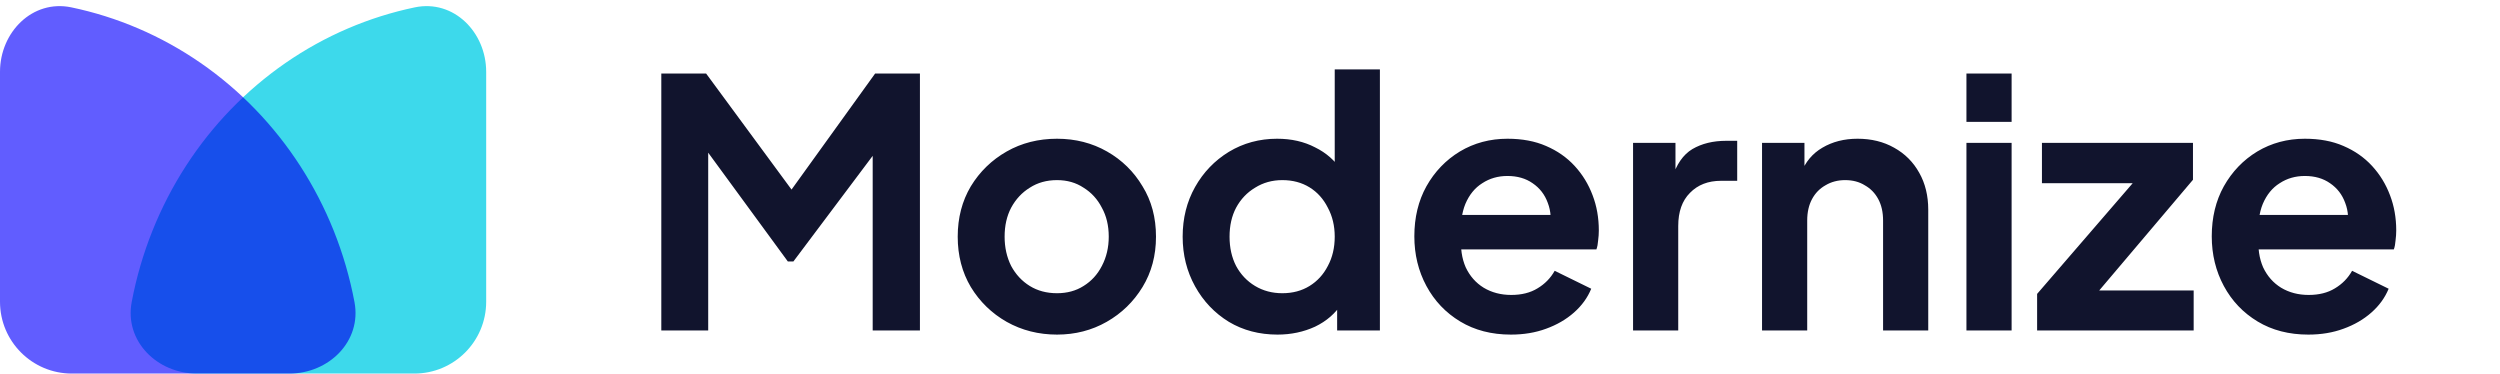
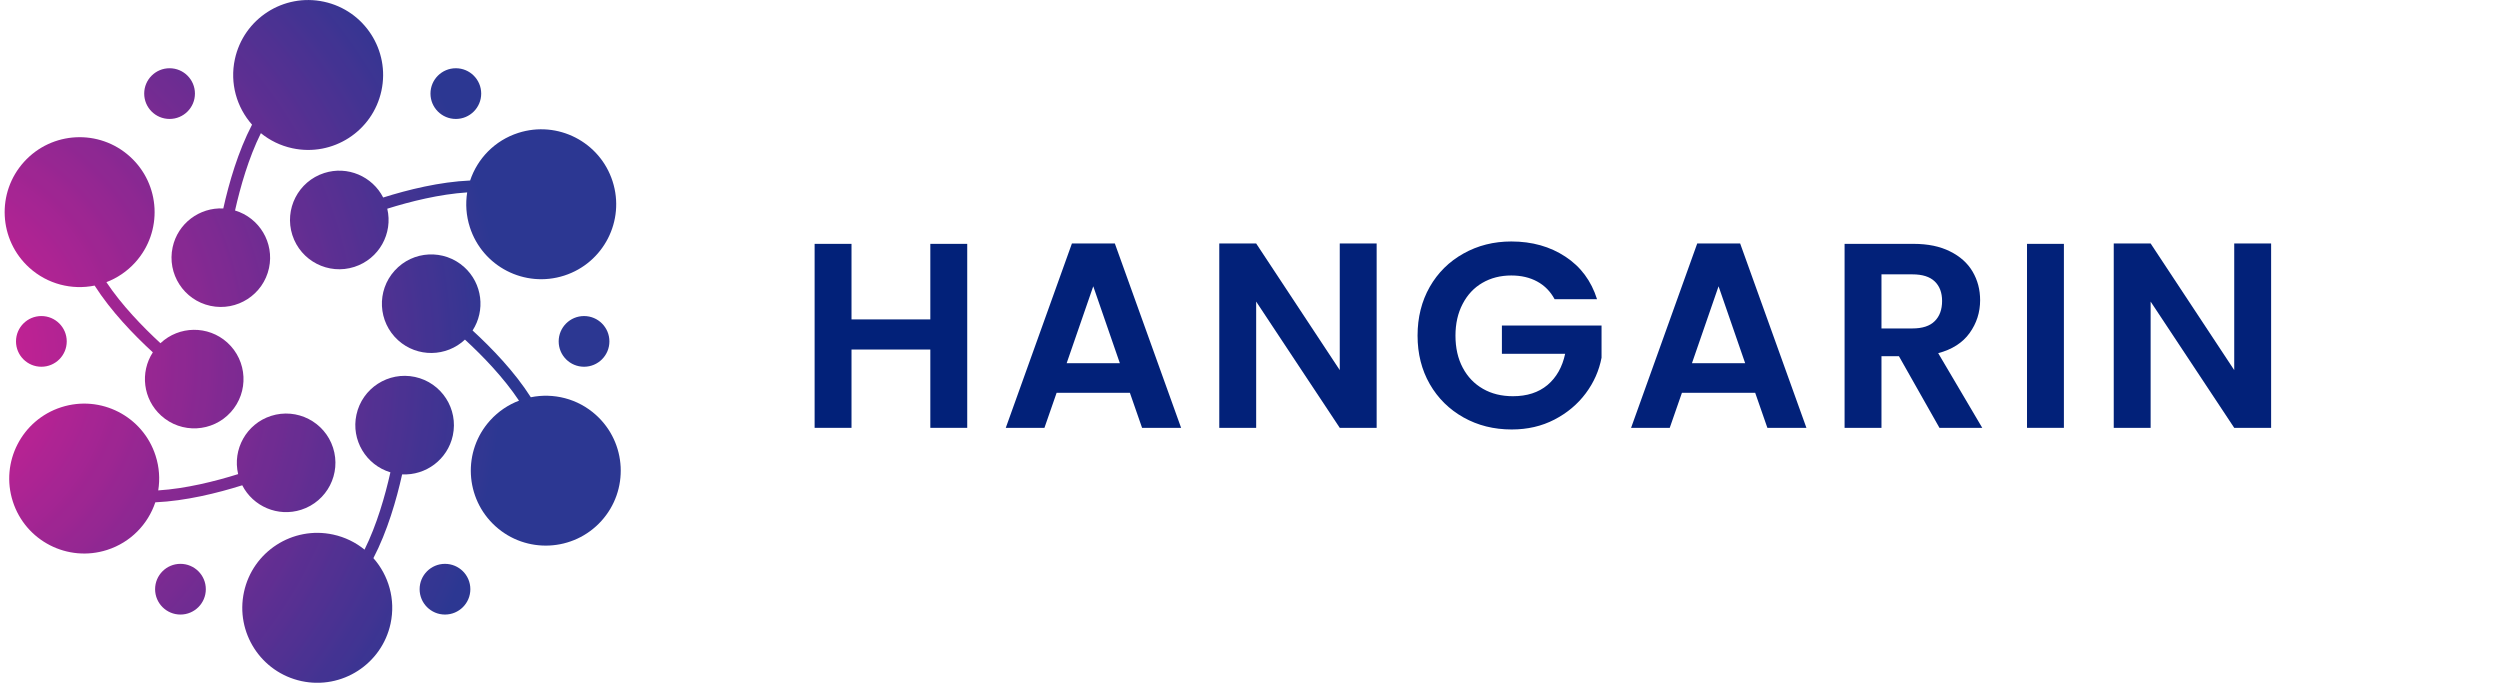
- <svg xmlns="http://www.w3.org/2000/svg" width="174" height="26" viewBox="0 0 174 26" fill="none">
-   <path d="M46.027 23V5.12H49.147L55.843 14.216H54.355L60.907 5.12H64.027V23H60.739V8.84L62.011 9.152L55.219 18.2H54.835L48.211 9.152L49.291 8.84V23H46.027ZM73.569 23.288C72.289 23.288 71.121 22.992 70.065 22.4C69.025 21.808 68.193 21 67.569 19.976C66.961 18.952 66.657 17.784 66.657 16.472C66.657 15.16 66.961 13.992 67.569 12.968C68.193 11.944 69.025 11.136 70.065 10.544C71.105 9.952 72.273 9.656 73.569 9.656C74.849 9.656 76.009 9.952 77.049 10.544C78.089 11.136 78.913 11.944 79.521 12.968C80.145 13.976 80.457 15.144 80.457 16.472C80.457 17.784 80.145 18.952 79.521 19.976C78.897 21 78.065 21.808 77.025 22.4C75.985 22.992 74.833 23.288 73.569 23.288ZM73.569 20.408C74.273 20.408 74.889 20.24 75.417 19.904C75.961 19.568 76.385 19.104 76.689 18.512C77.009 17.904 77.169 17.224 77.169 16.472C77.169 15.704 77.009 15.032 76.689 14.456C76.385 13.864 75.961 13.4 75.417 13.064C74.889 12.712 74.273 12.536 73.569 12.536C72.849 12.536 72.217 12.712 71.673 13.064C71.129 13.4 70.697 13.864 70.377 14.456C70.073 15.032 69.921 15.704 69.921 16.472C69.921 17.224 70.073 17.904 70.377 18.512C70.697 19.104 71.129 19.568 71.673 19.904C72.217 20.24 72.849 20.408 73.569 20.408ZM88.913 23.288C87.649 23.288 86.521 22.992 85.529 22.4C84.537 21.792 83.753 20.968 83.177 19.928C82.601 18.888 82.313 17.736 82.313 16.472C82.313 15.192 82.601 14.04 83.177 13.016C83.753 11.992 84.537 11.176 85.529 10.568C86.537 9.96 87.657 9.656 88.889 9.656C89.881 9.656 90.761 9.856 91.529 10.256C92.313 10.64 92.929 11.184 93.377 11.888L92.897 12.536V4.832H96.041V23H93.065V20.48L93.401 21.104C92.953 21.808 92.329 22.352 91.529 22.736C90.729 23.104 89.857 23.288 88.913 23.288ZM89.249 20.408C89.969 20.408 90.601 20.24 91.145 19.904C91.689 19.568 92.113 19.104 92.417 18.512C92.737 17.92 92.897 17.24 92.897 16.472C92.897 15.72 92.737 15.048 92.417 14.456C92.113 13.848 91.689 13.376 91.145 13.04C90.601 12.704 89.969 12.536 89.249 12.536C88.545 12.536 87.913 12.712 87.353 13.064C86.793 13.4 86.353 13.864 86.033 14.456C85.729 15.032 85.577 15.704 85.577 16.472C85.577 17.24 85.729 17.92 86.033 18.512C86.353 19.104 86.793 19.568 87.353 19.904C87.913 20.24 88.545 20.408 89.249 20.408ZM105.158 23.288C103.814 23.288 102.638 22.984 101.63 22.376C100.622 21.768 99.838 20.944 99.278 19.904C98.718 18.864 98.438 17.712 98.438 16.448C98.438 15.136 98.718 13.976 99.278 12.968C99.854 11.944 100.63 11.136 101.606 10.544C102.598 9.952 103.702 9.656 104.918 9.656C105.942 9.656 106.838 9.824 107.606 10.16C108.39 10.496 109.054 10.96 109.598 11.552C110.142 12.144 110.558 12.824 110.846 13.592C111.134 14.344 111.278 15.16 111.278 16.04C111.278 16.264 111.262 16.496 111.23 16.736C111.214 16.976 111.174 17.184 111.11 17.36H101.03V14.96H109.334L107.846 16.088C107.99 15.352 107.95 14.696 107.726 14.12C107.518 13.544 107.166 13.088 106.67 12.752C106.19 12.416 105.606 12.248 104.918 12.248C104.262 12.248 103.678 12.416 103.166 12.752C102.654 13.072 102.262 13.552 101.99 14.192C101.734 14.816 101.638 15.576 101.702 16.472C101.638 17.272 101.742 17.984 102.014 18.608C102.302 19.216 102.718 19.688 103.262 20.024C103.822 20.36 104.462 20.528 105.182 20.528C105.902 20.528 106.51 20.376 107.006 20.072C107.518 19.768 107.918 19.36 108.206 18.848L110.75 20.096C110.494 20.72 110.094 21.272 109.55 21.752C109.006 22.232 108.358 22.608 107.606 22.88C106.87 23.152 106.054 23.288 105.158 23.288ZM113.661 23V9.944H116.613V12.848L116.373 12.416C116.677 11.44 117.149 10.76 117.789 10.376C118.445 9.992 119.229 9.8 120.141 9.8H120.909V12.584H119.781C118.885 12.584 118.165 12.864 117.621 13.424C117.077 13.968 116.805 14.736 116.805 15.728V23H113.661ZM122.638 23V9.944H125.59V12.512L125.35 12.056C125.654 11.272 126.15 10.68 126.838 10.28C127.542 9.864 128.358 9.656 129.286 9.656C130.246 9.656 131.094 9.864 131.83 10.28C132.582 10.696 133.166 11.28 133.582 12.032C133.998 12.768 134.206 13.624 134.206 14.6V23H131.062V15.344C131.062 14.768 130.95 14.272 130.726 13.856C130.502 13.44 130.19 13.12 129.79 12.896C129.406 12.656 128.95 12.536 128.422 12.536C127.91 12.536 127.454 12.656 127.054 12.896C126.654 13.12 126.342 13.44 126.118 13.856C125.894 14.272 125.782 14.768 125.782 15.344V23H122.638ZM136.864 23V9.944H140.008V23H136.864ZM136.864 8.48V5.12H140.008V8.48H136.864ZM141.783 23V20.456L149.367 11.672L149.847 12.752H142.119V9.944H152.631V12.512L145.191 21.296L144.711 20.216H152.679V23H141.783ZM160.658 23.288C159.314 23.288 158.138 22.984 157.13 22.376C156.122 21.768 155.338 20.944 154.778 19.904C154.218 18.864 153.938 17.712 153.938 16.448C153.938 15.136 154.218 13.976 154.778 12.968C155.354 11.944 156.13 11.136 157.106 10.544C158.098 9.952 159.202 9.656 160.418 9.656C161.442 9.656 162.338 9.824 163.106 10.16C163.89 10.496 164.554 10.96 165.098 11.552C165.642 12.144 166.058 12.824 166.346 13.592C166.634 14.344 166.778 15.16 166.778 16.04C166.778 16.264 166.762 16.496 166.73 16.736C166.714 16.976 166.674 17.184 166.61 17.36H156.53V14.96H164.834L163.346 16.088C163.49 15.352 163.45 14.696 163.226 14.12C163.018 13.544 162.666 13.088 162.17 12.752C161.69 12.416 161.106 12.248 160.418 12.248C159.762 12.248 159.178 12.416 158.666 12.752C158.154 13.072 157.762 13.552 157.49 14.192C157.234 14.816 157.138 15.576 157.202 16.472C157.138 17.272 157.242 17.984 157.514 18.608C157.802 19.216 158.218 19.688 158.762 20.024C159.322 20.36 159.962 20.528 160.682 20.528C161.402 20.528 162.01 20.376 162.506 20.072C163.018 19.768 163.418 19.36 163.706 18.848L166.25 20.096C165.994 20.72 165.594 21.272 165.05 21.752C164.506 22.232 163.858 22.608 163.106 22.88C162.37 23.152 161.554 23.288 160.658 23.288Z" fill="#11142D" />
-   <path d="M20.137 26C22.898 26 25.184 23.742 24.673 21.029C24.353 19.327 23.868 17.659 23.224 16.05C21.96 12.896 20.109 10.03 17.774 7.615C15.44 5.201 12.669 3.286 9.619 1.979C8.114 1.334 6.555 0.844 4.965 0.512C2.262 -0.051 0 2.239 0 5V21C0 23.761 2.239 26 5 26H20.137Z" fill="#615DFF" />
-   <g style="mix-blend-mode:multiply">
-     <path d="M13.701 26C10.94 26 8.654 23.742 9.165 21.029C9.485 19.327 9.97 17.659 10.615 16.05C11.878 12.896 13.729 10.03 16.064 7.615C18.398 5.201 21.169 3.286 24.219 1.979C25.724 1.334 27.283 0.844 28.873 0.512C31.577 -0.051 33.838 2.239 33.838 5V21C33.838 23.761 31.6 26 28.838 26H13.701Z" fill="#3DD9EB" />
+ <svg xmlns="http://www.w3.org/2000/svg" width="415" zoomAndPan="magnify" viewBox="0 0 311.25 85.5" height="114" preserveAspectRatio="xMidYMid meet" version="1.0">
+   <defs>
+     <g />
+     <clipPath id="c073c5fa13">
+       <path d="M 36.043 16.062 L 76.754 16.062 L 76.754 34.777 L 36.043 34.777 Z M 36.043 16.062 " clip-rule="nonzero" />
+     </clipPath>
+     <clipPath id="ad56633d96">
+       <path d="M 58.164 23.953 C 57.941 25.359 58.031 26.84 58.496 28.285 C 60.074 33.191 65.332 35.891 70.242 34.312 C 75.148 32.734 77.848 27.477 76.266 22.57 C 74.688 17.664 69.43 14.969 64.523 16.547 C 61.586 17.492 59.441 19.754 58.531 22.473 C 54.762 22.637 50.809 23.613 47.707 24.59 C 46.359 21.957 43.27 20.609 40.363 21.543 C 37.137 22.582 35.363 26.039 36.398 29.266 C 37.438 32.492 40.895 34.266 44.121 33.227 C 47.191 32.238 48.945 29.066 48.215 25.984 C 51.109 25.078 54.734 24.176 58.164 23.953 Z M 58.164 23.953 " clip-rule="nonzero" />
+     </clipPath>
+     <clipPath id="c9deaa5e0f">
+       <path d="M 58.164 23.953 C 57.941 25.359 58.031 26.84 58.496 28.285 C 60.074 33.191 65.332 35.891 70.242 34.312 C 75.148 32.734 77.848 27.477 76.266 22.57 C 74.688 17.664 69.43 14.969 64.523 16.547 C 61.586 17.492 59.441 19.754 58.531 22.473 C 54.762 22.637 50.809 23.613 47.707 24.59 C 46.359 21.957 43.27 20.609 40.363 21.543 C 37.137 22.582 35.363 26.039 36.398 29.266 C 37.438 32.492 40.895 34.266 44.121 33.227 C 47.191 32.238 48.945 29.066 48.215 25.984 C 51.109 25.078 54.734 24.176 58.164 23.953 " clip-rule="nonzero" />
+     </clipPath>
+     <clipPath id="b6fc948016">
+       <path d="M 35.375 14.203 L 34.984 35.883 L 77.832 36.656 L 78.223 14.973 Z M 35.375 14.203 " clip-rule="nonzero" />
+     </clipPath>
+     <radialGradient gradientTransform="matrix(0.99998, 0.0179908, -0.0179959, 0.999696, -11.96885, 44.69429)" gradientUnits="userSpaceOnUse" r="75.127" cx="0" id="f29958a00e" cy="0" fx="0" fy="0">
+       <stop stop-opacity="1" stop-color="rgb(88.438%, 11.76%, 58.04%)" offset="0" />
+       <stop stop-opacity="1" stop-color="rgb(88.052%, 11.76%, 58.04%)" offset="0.004" />
+       <stop stop-opacity="1" stop-color="rgb(87.848%, 11.945%, 58.04%)" offset="0.008" />
+       <stop stop-opacity="1" stop-color="rgb(87.662%, 12.144%, 58.04%)" offset="0.012" />
+       <stop stop-opacity="1" stop-color="rgb(87.296%, 12.16%, 58.04%)" offset="0.016" />
+       <stop stop-opacity="1" stop-color="rgb(87.061%, 12.16%, 58.04%)" offset="0.02" />
+       <stop stop-opacity="1" stop-color="rgb(86.826%, 12.16%, 58.04%)" offset="0.023" />
+       <stop stop-opacity="1" stop-color="rgb(86.44%, 12.16%, 58.04%)" offset="0.027" />
+       <stop stop-opacity="1" stop-color="rgb(86.061%, 12.16%, 58.032%)" offset="0.031" />
+       <stop stop-opacity="1" stop-color="rgb(85.876%, 12.16%, 57.837%)" offset="0.035" />
+       <stop stop-opacity="1" stop-color="rgb(85.683%, 12.16%, 57.649%)" offset="0.039" />
+       <stop stop-opacity="1" stop-color="rgb(85.301%, 12.16%, 57.649%)" offset="0.043" />
+       <stop stop-opacity="1" stop-color="rgb(85.106%, 12.16%, 57.649%)" offset="0.047" />
+       <stop stop-opacity="1" stop-color="rgb(84.92%, 12.16%, 57.649%)" offset="0.051" />
+       <stop stop-opacity="1" stop-color="rgb(84.544%, 12.16%, 57.649%)" offset="0.055" />
+       <stop stop-opacity="1" stop-color="rgb(84.329%, 12.16%, 57.649%)" offset="0.059" />
+       <stop stop-opacity="1" stop-color="rgb(84.094%, 12.18%, 57.649%)" offset="0.062" />
+       <stop stop-opacity="1" stop-color="rgb(83.688%, 12.373%, 57.649%)" offset="0.066" />
+       <stop stop-opacity="1" stop-color="rgb(83.319%, 12.549%, 57.649%)" offset="0.07" />
+       <stop stop-opacity="1" stop-color="rgb(83.133%, 12.549%, 57.649%)" offset="0.074" />
+       <stop stop-opacity="1" stop-color="rgb(82.936%, 12.549%, 57.649%)" offset="0.078" />
+       <stop stop-opacity="1" stop-color="rgb(82.55%, 12.549%, 57.649%)" offset="0.082" />
+       <stop stop-opacity="1" stop-color="rgb(82.352%, 12.549%, 57.649%)" offset="0.086" />
+       <stop stop-opacity="1" stop-color="rgb(82.166%, 12.549%, 57.649%)" offset="0.09" />
+       <stop stop-opacity="1" stop-color="rgb(81.793%, 12.549%, 57.649%)" offset="0.094" />
+       <stop stop-opacity="1" stop-color="rgb(81.586%, 12.549%, 57.649%)" offset="0.098" />
+       <stop stop-opacity="1" stop-color="rgb(81.351%, 12.549%, 57.649%)" offset="0.102" />
+       <stop stop-opacity="1" stop-color="rgb(80.937%, 12.549%, 57.649%)" offset="0.105" />
+       <stop stop-opacity="1" stop-color="rgb(80.566%, 12.549%, 57.649%)" offset="0.109" />
+       <stop stop-opacity="1" stop-color="rgb(80.38%, 12.549%, 57.649%)" offset="0.113" />
+       <stop stop-opacity="1" stop-color="rgb(80.18%, 12.553%, 57.649%)" offset="0.117" />
+       <stop stop-opacity="1" stop-color="rgb(79.799%, 12.749%, 57.649%)" offset="0.121" />
+       <stop stop-opacity="1" stop-color="rgb(79.61%, 12.939%, 57.649%)" offset="0.125" />
+       <stop stop-opacity="1" stop-color="rgb(79.424%, 12.939%, 57.649%)" offset="0.129" />
+       <stop stop-opacity="1" stop-color="rgb(79.042%, 12.939%, 57.649%)" offset="0.133" />
+       <stop stop-opacity="1" stop-color="rgb(78.656%, 12.939%, 57.649%)" offset="0.137" />
+       <stop stop-opacity="1" stop-color="rgb(78.447%, 12.939%, 57.649%)" offset="0.141" />
+       <stop stop-opacity="1" stop-color="rgb(78.212%, 12.939%, 57.649%)" offset="0.145" />
+       <stop stop-opacity="1" stop-color="rgb(77.823%, 12.939%, 57.649%)" offset="0.148" />
+       <stop stop-opacity="1" stop-color="rgb(77.637%, 12.939%, 57.649%)" offset="0.152" />
+       <stop stop-opacity="1" stop-color="rgb(77.429%, 12.939%, 57.649%)" offset="0.156" />
+       <stop stop-opacity="1" stop-color="rgb(77.043%, 12.939%, 57.649%)" offset="0.16" />
+       <stop stop-opacity="1" stop-color="rgb(76.662%, 12.939%, 57.649%)" offset="0.164" />
+       <stop stop-opacity="1" stop-color="rgb(76.471%, 12.939%, 57.649%)" offset="0.168" />
+       <stop stop-opacity="1" stop-color="rgb(76.285%, 12.939%, 57.649%)" offset="0.172" />
+       <stop stop-opacity="1" stop-color="rgb(75.909%, 13.118%, 57.649%)" offset="0.176" />
+       <stop stop-opacity="1" stop-color="rgb(75.705%, 13.313%, 57.649%)" offset="0.18" />
+       <stop stop-opacity="1" stop-color="rgb(75.514%, 13.329%, 57.649%)" offset="0.184" />
+       <stop stop-opacity="1" stop-color="rgb(75.119%, 13.329%, 57.649%)" offset="0.188" />
+       <stop stop-opacity="1" stop-color="rgb(74.884%, 13.329%, 57.649%)" offset="0.191" />
+       <stop stop-opacity="1" stop-color="rgb(74.678%, 13.329%, 57.649%)" offset="0.195" />
+       <stop stop-opacity="1" stop-color="rgb(74.297%, 13.329%, 57.649%)" offset="0.199" />
+       <stop stop-opacity="1" stop-color="rgb(73.918%, 13.329%, 57.649%)" offset="0.203" />
+       <stop stop-opacity="1" stop-color="rgb(73.729%, 13.329%, 57.649%)" offset="0.207" />
+       <stop stop-opacity="1" stop-color="rgb(73.537%, 13.329%, 57.649%)" offset="0.211" />
+       <stop stop-opacity="1" stop-color="rgb(73.154%, 13.329%, 57.649%)" offset="0.215" />
+       <stop stop-opacity="1" stop-color="rgb(72.951%, 13.329%, 57.649%)" offset="0.219" />
+       <stop stop-opacity="1" stop-color="rgb(72.765%, 13.329%, 57.649%)" offset="0.223" />
+       <stop stop-opacity="1" stop-color="rgb(72.353%, 13.528%, 57.649%)" offset="0.227" />
+       <stop stop-opacity="1" stop-color="rgb(71.936%, 13.73%, 57.649%)" offset="0.23" />
+       <stop stop-opacity="1" stop-color="rgb(71.745%, 13.73%, 57.649%)" offset="0.234" />
+       <stop stop-opacity="1" stop-color="rgb(71.541%, 13.73%, 57.649%)" offset="0.238" />
+       <stop stop-opacity="1" stop-color="rgb(71.165%, 13.73%, 57.649%)" offset="0.242" />
+       <stop stop-opacity="1" stop-color="rgb(70.979%, 13.73%, 57.649%)" offset="0.246" />
+       <stop stop-opacity="1" stop-color="rgb(70.789%, 13.73%, 57.649%)" offset="0.25" />
+       <stop stop-opacity="1" stop-color="rgb(70.407%, 13.73%, 57.649%)" offset="0.254" />
+       <stop stop-opacity="1" stop-color="rgb(70.027%, 13.73%, 57.649%)" offset="0.258" />
+       <stop stop-opacity="1" stop-color="rgb(69.646%, 13.73%, 57.649%)" offset="0.266" />
+       <stop stop-opacity="1" stop-color="rgb(69.237%, 13.73%, 57.649%)" offset="0.27" />
+       <stop stop-opacity="1" stop-color="rgb(69.002%, 13.747%, 57.649%)" offset="0.273" />
+       <stop stop-opacity="1" stop-color="rgb(68.794%, 13.94%, 57.649%)" offset="0.277" />
+       <stop stop-opacity="1" stop-color="rgb(68.419%, 14.119%, 57.649%)" offset="0.281" />
+       <stop stop-opacity="1" stop-color="rgb(68.037%, 14.119%, 57.649%)" offset="0.289" />
+       <stop stop-opacity="1" stop-color="rgb(67.651%, 14.119%, 57.649%)" offset="0.293" />
+       <stop stop-opacity="1" stop-color="rgb(67.271%, 14.119%, 57.649%)" offset="0.297" />
+       <stop stop-opacity="1" stop-color="rgb(66.895%, 14.119%, 57.649%)" offset="0.301" />
+       <stop stop-opacity="1" stop-color="rgb(66.513%, 14.119%, 57.649%)" offset="0.309" />
+       <stop stop-opacity="1" stop-color="rgb(66.273%, 14.119%, 57.649%)" offset="0.312" />
+       <stop stop-opacity="1" stop-color="rgb(66.039%, 14.134%, 57.649%)" offset="0.316" />
+       <stop stop-opacity="1" stop-color="rgb(65.659%, 14.33%, 57.649%)" offset="0.32" />
+       <stop stop-opacity="1" stop-color="rgb(65.282%, 14.51%, 57.649%)" offset="0.324" />
+       <stop stop-opacity="1" stop-color="rgb(64.905%, 14.51%, 57.649%)" offset="0.332" />
+       <stop stop-opacity="1" stop-color="rgb(64.52%, 14.51%, 57.649%)" offset="0.336" />
+       <stop stop-opacity="1" stop-color="rgb(64.139%, 14.51%, 57.649%)" offset="0.34" />
+       <stop stop-opacity="1" stop-color="rgb(63.762%, 14.51%, 57.649%)" offset="0.348" />
+       <stop stop-opacity="1" stop-color="rgb(63.527%, 14.51%, 57.449%)" offset="0.352" />
+       <stop stop-opacity="1" stop-color="rgb(63.293%, 14.51%, 57.249%)" offset="0.355" />
+       <stop stop-opacity="1" stop-color="rgb(62.912%, 14.51%, 57.249%)" offset="0.359" />
+       <stop stop-opacity="1" stop-color="rgb(62.531%, 14.703%, 57.249%)" offset="0.363" />
+       <stop stop-opacity="1" stop-color="rgb(62.149%, 14.899%, 57.249%)" offset="0.371" />
+       <stop stop-opacity="1" stop-color="rgb(61.765%, 14.899%, 57.249%)" offset="0.375" />
+       <stop stop-opacity="1" stop-color="rgb(61.388%, 14.899%, 57.249%)" offset="0.383" />
+       <stop stop-opacity="1" stop-color="rgb(61.011%, 14.899%, 57.249%)" offset="0.387" />
+       <stop stop-opacity="1" stop-color="rgb(60.626%, 14.899%, 57.249%)" offset="0.391" />
+       <stop stop-opacity="1" stop-color="rgb(60.391%, 14.899%, 57.249%)" offset="0.395" />
+       <stop stop-opacity="1" stop-color="rgb(60.156%, 14.899%, 57.249%)" offset="0.398" />
+       <stop stop-opacity="1" stop-color="rgb(59.779%, 14.906%, 57.249%)" offset="0.402" />
+       <stop stop-opacity="1" stop-color="rgb(59.404%, 15.102%, 57.249%)" offset="0.41" />
+       <stop stop-opacity="1" stop-color="rgb(59.018%, 15.289%, 57.249%)" offset="0.414" />
+       <stop stop-opacity="1" stop-color="rgb(58.632%, 15.289%, 57.249%)" offset="0.418" />
+       <stop stop-opacity="1" stop-color="rgb(58.255%, 15.289%, 57.249%)" offset="0.422" />
+       <stop stop-opacity="1" stop-color="rgb(57.88%, 15.289%, 57.249%)" offset="0.43" />
+       <stop stop-opacity="1" stop-color="rgb(57.669%, 15.289%, 57.249%)" offset="0.434" />
+       <stop stop-opacity="1" stop-color="rgb(57.43%, 15.289%, 57.249%)" offset="0.438" />
+       <stop stop-opacity="1" stop-color="rgb(57.019%, 15.289%, 57.249%)" offset="0.441" />
+       <stop stop-opacity="1" stop-color="rgb(56.642%, 15.295%, 57.249%)" offset="0.445" />
+       <stop stop-opacity="1" stop-color="rgb(56.267%, 15.495%, 57.249%)" offset="0.453" />
+       <stop stop-opacity="1" stop-color="rgb(55.882%, 15.689%, 57.249%)" offset="0.457" />
+       <stop stop-opacity="1" stop-color="rgb(55.501%, 15.689%, 57.249%)" offset="0.465" />
+       <stop stop-opacity="1" stop-color="rgb(55.124%, 15.689%, 57.249%)" offset="0.469" />
+       <stop stop-opacity="1" stop-color="rgb(54.742%, 15.689%, 57.249%)" offset="0.473" />
+       <stop stop-opacity="1" stop-color="rgb(54.507%, 15.689%, 57.249%)" offset="0.477" />
+       <stop stop-opacity="1" stop-color="rgb(54.272%, 15.689%, 57.249%)" offset="0.48" />
+       <stop stop-opacity="1" stop-color="rgb(53.897%, 15.698%, 57.249%)" offset="0.484" />
+       <stop stop-opacity="1" stop-color="rgb(53.516%, 15.894%, 57.249%)" offset="0.492" />
+       <stop stop-opacity="1" stop-color="rgb(53.13%, 16.08%, 57.249%)" offset="0.496" />
+       <stop stop-opacity="1" stop-color="rgb(52.753%, 16.08%, 57.249%)" offset="0.504" />
+       <stop stop-opacity="1" stop-color="rgb(52.377%, 16.08%, 57.249%)" offset="0.508" />
+       <stop stop-opacity="1" stop-color="rgb(51.991%, 16.08%, 57.249%)" offset="0.512" />
+       <stop stop-opacity="1" stop-color="rgb(51.778%, 16.08%, 57.249%)" offset="0.516" />
+       <stop stop-opacity="1" stop-color="rgb(51.543%, 16.08%, 57.249%)" offset="0.52" />
+       <stop stop-opacity="1" stop-color="rgb(51.152%, 16.08%, 57.249%)" offset="0.523" />
+       <stop stop-opacity="1" stop-color="rgb(50.967%, 16.092%, 57.249%)" offset="0.527" />
+       <stop stop-opacity="1" stop-color="rgb(50.764%, 16.286%, 57.249%)" offset="0.531" />
+       <stop stop-opacity="1" stop-color="rgb(50.383%, 16.469%, 57.249%)" offset="0.535" />
+       <stop stop-opacity="1" stop-color="rgb(49.997%, 16.469%, 57.249%)" offset="0.539" />
+       <stop stop-opacity="1" stop-color="rgb(49.8%, 16.469%, 57.249%)" offset="0.543" />
+       <stop stop-opacity="1" stop-color="rgb(49.614%, 16.469%, 57.249%)" offset="0.547" />
+       <stop stop-opacity="1" stop-color="rgb(49.24%, 16.469%, 57.249%)" offset="0.551" />
+       <stop stop-opacity="1" stop-color="rgb(49.034%, 16.469%, 57.249%)" offset="0.555" />
+       <stop stop-opacity="1" stop-color="rgb(48.848%, 16.469%, 57.249%)" offset="0.559" />
+       <stop stop-opacity="1" stop-color="rgb(48.438%, 16.469%, 57.249%)" offset="0.562" />
+       <stop stop-opacity="1" stop-color="rgb(48.018%, 16.484%, 57.249%)" offset="0.566" />
+       <stop stop-opacity="1" stop-color="rgb(47.829%, 16.679%, 57.249%)" offset="0.57" />
+       <stop stop-opacity="1" stop-color="rgb(47.627%, 16.859%, 57.249%)" offset="0.574" />
+       <stop stop-opacity="1" stop-color="rgb(47.247%, 16.859%, 57.249%)" offset="0.578" />
+       <stop stop-opacity="1" stop-color="rgb(47.06%, 16.859%, 57.249%)" offset="0.582" />
+       <stop stop-opacity="1" stop-color="rgb(46.872%, 16.859%, 57.249%)" offset="0.586" />
+       <stop stop-opacity="1" stop-color="rgb(46.489%, 16.859%, 57.249%)" offset="0.59" />
+       <stop stop-opacity="1" stop-color="rgb(46.103%, 16.859%, 57.249%)" offset="0.594" />
+       <stop stop-opacity="1" stop-color="rgb(45.895%, 16.859%, 57.249%)" offset="0.598" />
+       <stop stop-opacity="1" stop-color="rgb(45.66%, 16.859%, 57.249%)" offset="0.602" />
+       <stop stop-opacity="1" stop-color="rgb(45.271%, 16.878%, 57.249%)" offset="0.605" />
+       <stop stop-opacity="1" stop-color="rgb(45.085%, 17.072%, 57.249%)" offset="0.609" />
+       <stop stop-opacity="1" stop-color="rgb(44.881%, 17.249%, 57.249%)" offset="0.613" />
+       <stop stop-opacity="1" stop-color="rgb(44.495%, 17.249%, 57.249%)" offset="0.617" />
+       <stop stop-opacity="1" stop-color="rgb(44.11%, 17.249%, 57.249%)" offset="0.621" />
+       <stop stop-opacity="1" stop-color="rgb(43.919%, 17.249%, 57.249%)" offset="0.625" />
+       <stop stop-opacity="1" stop-color="rgb(43.733%, 17.249%, 57.249%)" offset="0.629" />
+       <stop stop-opacity="1" stop-color="rgb(43.356%, 17.249%, 57.249%)" offset="0.633" />
+       <stop stop-opacity="1" stop-color="rgb(42.981%, 17.249%, 57.249%)" offset="0.637" />
+       <stop stop-opacity="1" stop-color="rgb(42.551%, 17.448%, 57.249%)" offset="0.645" />
+       <stop stop-opacity="1" stop-color="rgb(42.12%, 17.65%, 57.249%)" offset="0.648" />
+       <stop stop-opacity="1" stop-color="rgb(41.743%, 17.65%, 57.249%)" offset="0.656" />
+       <stop stop-opacity="1" stop-color="rgb(41.367%, 17.65%, 57.249%)" offset="0.66" />
+       <stop stop-opacity="1" stop-color="rgb(40.985%, 17.65%, 57.249%)" offset="0.668" />
+       <stop stop-opacity="1" stop-color="rgb(40.601%, 17.65%, 57.249%)" offset="0.672" />
+       <stop stop-opacity="1" stop-color="rgb(40.219%, 17.65%, 57.249%)" offset="0.676" />
+       <stop stop-opacity="1" stop-color="rgb(39.844%, 17.844%, 57.249%)" offset="0.68" />
+       <stop stop-opacity="1" stop-color="rgb(39.438%, 18.039%, 57.249%)" offset="0.688" />
+       <stop stop-opacity="1" stop-color="rgb(39.203%, 18.039%, 57.249%)" offset="0.691" />
+       <stop stop-opacity="1" stop-color="rgb(38.992%, 18.039%, 57.249%)" offset="0.695" />
+       <stop stop-opacity="1" stop-color="rgb(38.608%, 18.039%, 57.249%)" offset="0.699" />
+       <stop stop-opacity="1" stop-color="rgb(38.228%, 18.039%, 57.249%)" offset="0.703" />
+       <stop stop-opacity="1" stop-color="rgb(37.851%, 18.039%, 57.249%)" offset="0.711" />
+       <stop stop-opacity="1" stop-color="rgb(37.469%, 18.222%, 57.249%)" offset="0.715" />
+       <stop stop-opacity="1" stop-color="rgb(37.088%, 18.417%, 57.249%)" offset="0.719" />
+       <stop stop-opacity="1" stop-color="rgb(36.662%, 18.43%, 57.249%)" offset="0.727" />
+       <stop stop-opacity="1" stop-color="rgb(36.238%, 18.43%, 57.249%)" offset="0.73" />
+       <stop stop-opacity="1" stop-color="rgb(35.861%, 18.43%, 57.249%)" offset="0.738" />
+       <stop stop-opacity="1" stop-color="rgb(35.48%, 18.43%, 57.249%)" offset="0.742" />
+       <stop stop-opacity="1" stop-color="rgb(35.098%, 18.619%, 57.249%)" offset="0.75" />
+       <stop stop-opacity="1" stop-color="rgb(34.718%, 18.814%, 57.249%)" offset="0.754" />
+       <stop stop-opacity="1" stop-color="rgb(34.337%, 18.819%, 57.249%)" offset="0.758" />
+       <stop stop-opacity="1" stop-color="rgb(34.132%, 18.819%, 57.249%)" offset="0.762" />
+       <stop stop-opacity="1" stop-color="rgb(33.946%, 18.819%, 57.249%)" offset="0.766" />
+       <stop stop-opacity="1" stop-color="rgb(33.553%, 18.819%, 57.249%)" offset="0.77" />
+       <stop stop-opacity="1" stop-color="rgb(33.313%, 18.819%, 57.249%)" offset="0.773" />
+       <stop stop-opacity="1" stop-color="rgb(33.105%, 18.831%, 57.249%)" offset="0.777" />
+       <stop stop-opacity="1" stop-color="rgb(32.724%, 19.032%, 57.249%)" offset="0.781" />
+       <stop stop-opacity="1" stop-color="rgb(32.346%, 19.22%, 57.249%)" offset="0.785" />
+       <stop stop-opacity="1" stop-color="rgb(32.159%, 19.22%, 57.249%)" offset="0.789" />
+       <stop stop-opacity="1" stop-color="rgb(31.966%, 19.22%, 57.249%)" offset="0.793" />
+       <stop stop-opacity="1" stop-color="rgb(31.581%, 19.22%, 57.249%)" offset="0.797" />
+       <stop stop-opacity="1" stop-color="rgb(31.38%, 19.22%, 57.249%)" offset="0.801" />
+       <stop stop-opacity="1" stop-color="rgb(31.194%, 19.22%, 57.249%)" offset="0.805" />
+       <stop stop-opacity="1" stop-color="rgb(30.829%, 19.22%, 57.249%)" offset="0.809" />
+       <stop stop-opacity="1" stop-color="rgb(30.418%, 19.238%, 57.249%)" offset="0.812" />
+       <stop stop-opacity="1" stop-color="rgb(30.183%, 19.434%, 57.249%)" offset="0.816" />
+       <stop stop-opacity="1" stop-color="rgb(29.973%, 19.609%, 57.249%)" offset="0.82" />
+       <stop stop-opacity="1" stop-color="rgb(29.591%, 19.609%, 57.249%)" offset="0.824" />
+       <stop stop-opacity="1" stop-color="rgb(29.216%, 19.609%, 57.249%)" offset="0.832" />
+       <stop stop-opacity="1" stop-color="rgb(28.835%, 19.609%, 57.249%)" offset="0.836" />
+       <stop stop-opacity="1" stop-color="rgb(28.453%, 19.609%, 57.249%)" offset="0.84" />
+       <stop stop-opacity="1" stop-color="rgb(28.073%, 19.783%, 57.249%)" offset="0.844" />
+       <stop stop-opacity="1" stop-color="rgb(27.666%, 19.978%, 57.249%)" offset="0.852" />
+       <stop stop-opacity="1" stop-color="rgb(27.431%, 20%, 57.249%)" offset="0.855" />
+       <stop stop-opacity="1" stop-color="rgb(27.222%, 20%, 57.249%)" offset="0.859" />
+       <stop stop-opacity="1" stop-color="rgb(26.842%, 20%, 57.249%)" offset="0.863" />
+       <stop stop-opacity="1" stop-color="rgb(26.46%, 20%, 57.249%)" offset="0.867" />
+       <stop stop-opacity="1" stop-color="rgb(26.079%, 20%, 57.249%)" offset="0.875" />
+       <stop stop-opacity="1" stop-color="rgb(25.697%, 20.184%, 57.249%)" offset="0.879" />
+       <stop stop-opacity="1" stop-color="rgb(25.499%, 20.38%, 57.249%)" offset="0.883" />
+       <stop stop-opacity="1" stop-color="rgb(25.313%, 20.389%, 57.249%)" offset="0.887" />
+       <stop stop-opacity="1" stop-color="rgb(24.945%, 20.389%, 57.249%)" offset="0.891" />
+       <stop stop-opacity="1" stop-color="rgb(24.532%, 20.389%, 57.249%)" offset="0.895" />
+       <stop stop-opacity="1" stop-color="rgb(24.292%, 20.389%, 57.249%)" offset="0.898" />
+       <stop stop-opacity="1" stop-color="rgb(24.084%, 20.389%, 57.249%)" offset="0.902" />
+       <stop stop-opacity="1" stop-color="rgb(23.712%, 20.396%, 57.249%)" offset="0.906" />
+       <stop stop-opacity="1" stop-color="rgb(23.335%, 20.592%, 57.249%)" offset="0.91" />
+       <stop stop-opacity="1" stop-color="rgb(22.952%, 20.779%, 57.249%)" offset="0.918" />
+       <stop stop-opacity="1" stop-color="rgb(22.566%, 20.779%, 57.249%)" offset="0.922" />
+       <stop stop-opacity="1" stop-color="rgb(22.185%, 20.779%, 57.249%)" offset="0.926" />
+       <stop stop-opacity="1" stop-color="rgb(21.808%, 20.779%, 57.249%)" offset="0.934" />
+       <stop stop-opacity="1" stop-color="rgb(21.399%, 20.979%, 57.249%)" offset="0.938" />
+       <stop stop-opacity="1" stop-color="rgb(21.164%, 21.179%, 57.249%)" offset="0.941" />
+       <stop stop-opacity="1" stop-color="rgb(20.953%, 21.179%, 57.249%)" offset="0.945" />
+       <stop stop-opacity="1" stop-color="rgb(20.573%, 21.179%, 57.249%)" offset="0.949" />
+       <stop stop-opacity="1" stop-color="rgb(20.387%, 21.179%, 57.249%)" offset="0.953" />
+       <stop stop-opacity="1" stop-color="rgb(20.195%, 21.179%, 57.249%)" offset="0.957" />
+       <stop stop-opacity="1" stop-color="rgb(19.815%, 21.179%, 57.249%)" offset="0.961" />
+       <stop stop-opacity="1" stop-color="rgb(19.434%, 21.179%, 57.249%)" offset="0.965" />
+       <stop stop-opacity="1" stop-color="rgb(19.052%, 21.375%, 57.249%)" offset="0.969" />
+       <stop stop-opacity="1" stop-color="rgb(18.646%, 21.57%, 57.249%)" offset="0.977" />
+       <stop stop-opacity="1" stop-color="rgb(18.411%, 21.57%, 57.249%)" offset="0.98" />
+       <stop stop-opacity="1" stop-color="rgb(18.202%, 21.57%, 57.249%)" offset="0.984" />
+       <stop stop-opacity="1" stop-color="rgb(17.821%, 21.57%, 57.249%)" offset="0.988" />
+       <stop stop-opacity="1" stop-color="rgb(17.439%, 21.57%, 57.249%)" offset="0.992" />
+       <stop stop-opacity="1" stop-color="rgb(17.249%, 21.57%, 57.249%)" offset="1" />
+     </radialGradient>
+     <clipPath id="b32796a28b">
+       <path d="M 47.539 31.637 L 77.32 31.637 L 77.32 67.941 L 47.539 67.941 Z M 47.539 31.637 " clip-rule="nonzero" />
+     </clipPath>
+     <clipPath id="a393035b76">
+       <path d="M 64.617 49.883 C 63.289 50.387 62.051 51.207 61.031 52.332 C 57.57 56.152 57.863 62.055 61.684 65.516 C 65.504 68.973 71.406 68.68 74.867 64.863 C 78.328 61.043 78.035 55.141 74.215 51.68 C 71.93 49.609 68.895 48.887 66.086 49.457 C 64.059 46.277 61.234 43.344 58.836 41.145 C 60.445 38.664 60.066 35.312 57.805 33.262 C 55.293 30.988 51.41 31.18 49.137 33.691 C 46.859 36.203 47.051 40.082 49.562 42.359 C 51.953 44.523 55.578 44.453 57.887 42.281 C 60.117 44.332 62.711 47.02 64.617 49.883 Z M 64.617 49.883 " clip-rule="nonzero" />
+     </clipPath>
+     <clipPath id="8b45a922e0">
+       <path d="M 64.617 49.883 C 63.289 50.387 62.051 51.207 61.031 52.332 C 57.57 56.152 57.863 62.055 61.684 65.516 C 65.504 68.973 71.406 68.68 74.867 64.863 C 78.328 61.043 78.035 55.141 74.215 51.68 C 71.93 49.609 68.895 48.887 66.086 49.457 C 64.059 46.277 61.234 43.344 58.836 41.145 C 60.445 38.664 60.066 35.312 57.805 33.262 C 55.293 30.988 51.41 31.18 49.137 33.691 C 46.859 36.203 47.051 40.082 49.562 42.359 C 51.953 44.523 55.578 44.453 57.887 42.281 C 60.117 44.332 62.711 47.02 64.617 49.883 " clip-rule="nonzero" />
+     </clipPath>
+     <clipPath id="aed16ed486">
+       <path d="M 46.871 30.422 L 46.176 68.961 L 78.316 69.539 L 79.012 31 Z M 46.871 30.422 " clip-rule="nonzero" />
+     </clipPath>
+     <clipPath id="3fa442b2cd">
+       <path d="M 30.137 46.777 L 56.523 46.777 L 56.523 85.004 L 30.137 85.004 Z M 30.137 46.777 " clip-rule="nonzero" />
+     </clipPath>
+     <clipPath id="2a562a3db5">
+       <path d="M 45.383 68.43 C 44.281 67.531 42.953 66.871 41.469 66.551 C 36.43 65.465 31.461 68.668 30.375 73.707 C 29.289 78.746 32.492 83.707 37.531 84.797 C 42.57 85.883 47.539 82.676 48.625 77.641 C 49.273 74.625 48.387 71.637 46.488 69.488 C 48.227 66.145 49.359 62.234 50.066 59.059 C 53.016 59.211 55.73 57.207 56.375 54.223 C 57.09 50.91 54.98 47.645 51.668 46.93 C 48.355 46.219 45.09 48.324 44.375 51.637 C 43.695 54.785 45.57 57.891 48.605 58.805 C 47.941 61.758 46.91 65.348 45.383 68.43 Z M 45.383 68.43 " clip-rule="nonzero" />
+     </clipPath>
+     <clipPath id="d6590dc6ea">
+       <path d="M 45.383 68.43 C 44.281 67.531 42.953 66.871 41.469 66.551 C 36.43 65.465 31.461 68.668 30.375 73.707 C 29.289 78.746 32.492 83.707 37.531 84.797 C 42.57 85.883 47.539 82.676 48.625 77.641 C 49.273 74.625 48.387 71.637 46.488 69.488 C 48.227 66.145 49.359 62.234 50.066 59.059 C 53.016 59.211 55.73 57.207 56.375 54.223 C 57.09 50.91 54.98 47.645 51.668 46.93 C 48.355 46.219 45.09 48.324 44.375 51.637 C 43.695 54.785 45.57 57.891 48.605 58.805 C 47.941 61.758 46.91 65.348 45.383 68.43 " clip-rule="nonzero" />
+     </clipPath>
+     <clipPath id="5a5a19157c">
+       <path d="M 29.297 45.719 L 28.574 85.867 L 57.078 86.383 L 57.805 46.23 Z M 29.297 45.719 " clip-rule="nonzero" />
+     </clipPath>
+     <clipPath id="6f6e669472">
+       <path d="M 1.109 50.23 L 41.824 50.23 L 41.824 68.949 L 1.109 68.949 Z M 1.109 50.23 " clip-rule="nonzero" />
+     </clipPath>
+     <clipPath id="a444fe5212">
+       <path d="M 19.699 61.055 C 19.926 59.648 19.836 58.172 19.367 56.723 C 17.789 51.816 12.531 49.121 7.625 50.699 C 2.719 52.277 0.02 57.531 1.598 62.438 C 3.176 67.344 8.434 70.043 13.34 68.465 C 16.281 67.52 18.426 65.254 19.336 62.539 C 23.102 62.371 27.055 61.395 30.16 60.418 C 31.504 63.051 34.598 64.398 37.5 63.465 C 40.73 62.426 42.504 58.969 41.465 55.742 C 40.426 52.52 36.969 50.746 33.742 51.781 C 30.676 52.77 28.922 55.945 29.648 59.027 C 26.758 59.93 23.133 60.836 19.699 61.055 Z M 19.699 61.055 " clip-rule="nonzero" />
+     </clipPath>
+     <clipPath id="150598c279">
+       <path d="M 19.699 61.055 C 19.926 59.648 19.836 58.172 19.367 56.723 C 17.789 51.816 12.531 49.121 7.625 50.699 C 2.719 52.277 0.02 57.531 1.598 62.438 C 3.176 67.344 8.434 70.043 13.34 68.465 C 16.281 67.52 18.426 65.254 19.336 62.539 C 23.102 62.371 27.055 61.395 30.16 60.418 C 31.504 63.051 34.598 64.398 37.5 63.465 C 40.73 62.426 42.504 58.969 41.465 55.742 C 40.426 52.52 36.969 50.746 33.742 51.781 C 30.676 52.77 28.922 55.945 29.648 59.027 C 26.758 59.93 23.133 60.836 19.699 61.055 " clip-rule="nonzero" />
+     </clipPath>
+     <clipPath id="e6869bc3ef">
+       <path d="M 0.031 48.355 L -0.359 70.035 L 42.488 70.809 L 42.879 49.125 Z M 0.031 48.355 " clip-rule="nonzero" />
+     </clipPath>
+     <clipPath id="f7853b37fd">
+       <path d="M 0.543 17.066 L 30.324 17.066 L 30.324 53.371 L 0.543 53.371 Z M 0.543 17.066 " clip-rule="nonzero" />
+     </clipPath>
+     <clipPath id="a3f73accc6">
+       <path d="M 13.246 35.129 C 14.578 34.621 15.812 33.801 16.832 32.676 C 20.293 28.855 20.004 22.957 16.18 19.496 C 12.359 16.035 6.457 16.328 2.996 20.148 C -0.465 23.969 -0.172 29.867 3.648 33.328 C 5.938 35.398 8.969 36.125 11.781 35.555 C 13.809 38.73 16.629 41.664 19.027 43.867 C 17.418 46.348 17.797 49.695 20.062 51.746 C 22.574 54.02 26.453 53.828 28.73 51.316 C 31.004 48.805 30.812 44.926 28.301 42.648 C 25.91 40.488 22.285 40.555 19.977 42.73 C 17.75 40.676 15.152 37.988 13.246 35.129 Z M 13.246 35.129 " clip-rule="nonzero" />
+     </clipPath>
+     <clipPath id="f3ed1266f5">
+       <path d="M 13.246 35.129 C 14.578 34.621 15.812 33.801 16.832 32.676 C 20.293 28.855 20.004 22.957 16.18 19.496 C 12.359 16.035 6.457 16.328 2.996 20.148 C -0.465 23.969 -0.172 29.867 3.648 33.328 C 5.938 35.398 8.969 36.125 11.781 35.555 C 13.809 38.73 16.629 41.664 19.027 43.867 C 17.418 46.348 17.797 49.695 20.062 51.746 C 22.574 54.02 26.453 53.828 28.73 51.316 C 31.004 48.805 30.812 44.926 28.301 42.648 C 25.91 40.488 22.285 40.555 19.977 42.73 C 17.75 40.676 15.152 37.988 13.246 35.129 " clip-rule="nonzero" />
+     </clipPath>
+     <clipPath id="8d8fd49731">
+       <path d="M -0.453 15.469 L -1.148 54.008 L 30.996 54.586 L 31.688 16.047 Z M -0.453 15.469 " clip-rule="nonzero" />
+     </clipPath>
+     <clipPath id="b49bc59dea">
+       <path d="M 21.34 0 L 47.73 0 L 47.73 38.234 L 21.34 38.234 Z M 21.34 0 " clip-rule="nonzero" />
+     </clipPath>
+     <clipPath id="cf35c956e3">
+       <path d="M 32.48 16.578 C 33.586 17.477 34.91 18.137 36.398 18.457 C 41.438 19.543 46.402 16.34 47.488 11.301 C 48.574 6.266 45.371 1.301 40.332 0.215 C 35.293 -0.871 30.328 2.332 29.242 7.367 C 28.59 10.387 29.48 13.375 31.379 15.52 C 29.637 18.867 28.508 22.777 27.801 25.953 C 24.848 25.801 22.133 27.805 21.492 30.785 C 20.777 34.098 22.883 37.363 26.195 38.078 C 29.512 38.793 32.777 36.684 33.492 33.375 C 34.168 30.223 32.297 27.117 29.262 26.207 C 29.926 23.25 30.953 19.66 32.48 16.578 Z M 32.48 16.578 " clip-rule="nonzero" />
+     </clipPath>
+     <clipPath id="2330bec6c3">
+       <path d="M 32.48 16.578 C 33.586 17.477 34.91 18.137 36.398 18.457 C 41.438 19.543 46.402 16.34 47.488 11.301 C 48.574 6.266 45.371 1.301 40.332 0.215 C 35.293 -0.871 30.328 2.332 29.242 7.367 C 28.59 10.387 29.48 13.375 31.379 15.52 C 29.637 18.867 28.508 22.777 27.801 25.953 C 24.848 25.801 22.133 27.805 21.492 30.785 C 20.777 34.098 22.883 37.363 26.195 38.078 C 29.512 38.793 32.777 36.688 33.492 33.371 C 34.168 30.223 32.297 27.117 29.262 26.207 C 29.926 23.25 30.953 19.66 32.48 16.578 " clip-rule="nonzero" />
+     </clipPath>
+     <clipPath id="eb7e1f8b28">
+       <path d="M 20.785 -1.371 L 20.062 38.777 L 48.566 39.293 L 49.289 -0.859 Z M 20.785 -1.371 " clip-rule="nonzero" />
+     </clipPath>
+     <clipPath id="aa5669b12f">
+       <path d="M 53.57 8.461 L 59.918 8.461 L 59.918 14.867 L 53.57 14.867 Z M 53.57 8.461 " clip-rule="nonzero" />
+     </clipPath>
+     <clipPath id="de481a391d">
+       <path d="M 59.91 11.652 C 59.91 13.398 58.496 14.809 56.754 14.809 C 55.008 14.809 53.594 13.398 53.594 11.652 C 53.594 9.91 55.008 8.496 56.754 8.496 C 58.496 8.496 59.91 9.91 59.91 11.652 Z M 59.91 11.652 " clip-rule="nonzero" />
+     </clipPath>
+     <clipPath id="5e500cc1be">
+       <path d="M 59.91 11.652 C 59.91 13.398 58.496 14.809 56.754 14.809 C 55.008 14.809 53.594 13.398 53.594 11.652 C 53.594 9.91 55.008 8.496 56.754 8.496 C 58.496 8.496 59.91 9.91 59.91 11.652 " clip-rule="nonzero" />
+     </clipPath>
+     <clipPath id="2f1e808840">
+       <path d="M 53.598 8.383 L 53.48 14.809 L 59.91 14.926 L 60.023 8.496 Z M 53.598 8.383 " clip-rule="nonzero" />
+     </clipPath>
+     <clipPath id="a9717363a6">
+       <path d="M 17.949 8.461 L 24.293 8.461 L 24.293 14.867 L 17.949 14.867 Z M 17.949 8.461 " clip-rule="nonzero" />
+     </clipPath>
+     <clipPath id="6f3497533a">
+       <path d="M 24.27 11.652 C 24.27 13.398 22.855 14.809 21.113 14.809 C 19.367 14.809 17.953 13.398 17.953 11.652 C 17.953 9.91 19.367 8.496 21.113 8.496 C 22.855 8.496 24.27 9.91 24.27 11.652 Z M 24.27 11.652 " clip-rule="nonzero" />
+     </clipPath>
+     <clipPath id="6d66e88eb7">
+       <path d="M 24.27 11.652 C 24.27 13.398 22.855 14.809 21.113 14.809 C 19.367 14.809 17.953 13.398 17.953 11.652 C 17.953 9.91 19.367 8.496 21.113 8.496 C 22.855 8.496 24.27 9.91 24.27 11.652 " clip-rule="nonzero" />
+     </clipPath>
+     <clipPath id="4f7faa6234">
+       <path d="M 17.957 8.383 L 17.84 14.809 L 24.27 14.926 L 24.383 8.496 Z M 17.957 8.383 " clip-rule="nonzero" />
+     </clipPath>
+     <clipPath id="0783b85de1">
+       <path d="M 19.266 70.141 L 25.676 70.141 L 25.676 76.547 L 19.266 76.547 Z M 19.266 70.141 " clip-rule="nonzero" />
+     </clipPath>
+     <clipPath id="3508cf577d">
+       <path d="M 25.625 73.355 C 25.625 75.098 24.211 76.512 22.465 76.512 C 20.723 76.512 19.309 75.098 19.309 73.355 C 19.309 71.613 20.723 70.199 22.465 70.199 C 24.211 70.199 25.625 71.613 25.625 73.355 Z M 25.625 73.355 " clip-rule="nonzero" />
+     </clipPath>
+     <clipPath id="cf76615b8f">
+       <path d="M 25.625 73.355 C 25.625 75.098 24.211 76.512 22.465 76.512 C 20.723 76.512 19.309 75.098 19.309 73.355 C 19.309 71.613 20.723 70.199 22.465 70.199 C 24.211 70.199 25.625 71.613 25.625 73.355 " clip-rule="nonzero" />
+     </clipPath>
+     <clipPath id="3e4cd300a4">
+       <path d="M 19.309 70.086 L 19.191 76.512 L 25.621 76.629 L 25.738 70.199 Z M 19.309 70.086 " clip-rule="nonzero" />
+     </clipPath>
+     <clipPath id="4a0db37ec0">
+       <path d="M 52.188 70.141 L 58.598 70.141 L 58.598 76.547 L 52.188 76.547 Z M 52.188 70.141 " clip-rule="nonzero" />
+     </clipPath>
+     <clipPath id="8a920bca1b">
+       <path d="M 58.559 73.355 C 58.559 75.098 57.145 76.512 55.398 76.512 C 53.656 76.512 52.242 75.098 52.242 73.355 C 52.242 71.613 53.656 70.199 55.398 70.199 C 57.145 70.199 58.559 71.613 58.559 73.355 Z M 58.559 73.355 " clip-rule="nonzero" />
+     </clipPath>
+     <clipPath id="5ba6a424a4">
+       <path d="M 58.559 73.355 C 58.559 75.098 57.145 76.512 55.398 76.512 C 53.656 76.512 52.242 75.098 52.242 73.355 C 52.242 71.613 53.656 70.199 55.398 70.199 C 57.145 70.199 58.559 71.613 58.559 73.355 " clip-rule="nonzero" />
+     </clipPath>
+     <clipPath id="6f0976cfd9">
+       <path d="M 52.242 70.086 L 52.129 76.512 L 58.555 76.629 L 58.672 70.199 Z M 52.242 70.086 " clip-rule="nonzero" />
+     </clipPath>
+     <clipPath id="479bf1da37">
+       <path d="M 1.988 39.301 L 8.336 39.301 L 8.336 45.707 L 1.988 45.707 Z M 1.988 39.301 " clip-rule="nonzero" />
+     </clipPath>
+     <clipPath id="fc4bd32354">
+       <path d="M 8.309 42.504 C 8.309 44.25 6.895 45.66 5.152 45.66 C 3.406 45.66 1.992 44.25 1.992 42.504 C 1.992 40.762 3.406 39.348 5.152 39.348 C 6.895 39.348 8.309 40.762 8.309 42.504 Z M 8.309 42.504 " clip-rule="nonzero" />
+     </clipPath>
+     <clipPath id="73c42f98cf">
+       <path d="M 8.309 42.504 C 8.309 44.25 6.895 45.66 5.152 45.66 C 3.406 45.66 1.992 44.25 1.992 42.504 C 1.992 40.762 3.406 39.348 5.152 39.348 C 6.895 39.348 8.309 40.762 8.309 42.504 " clip-rule="nonzero" />
+     </clipPath>
+     <clipPath id="1497fb70c6">
+       <path d="M 1.996 39.234 L 1.879 45.66 L 8.309 45.777 L 8.422 39.348 Z M 1.996 39.234 " clip-rule="nonzero" />
+     </clipPath>
+     <clipPath id="58fca7c1fa">
+       <path d="M 69.531 39.301 L 75.875 39.301 L 75.875 45.707 L 69.531 45.707 Z M 69.531 39.301 " clip-rule="nonzero" />
+     </clipPath>
+     <clipPath id="1af1ab248a">
+       <path d="M 75.871 42.504 C 75.871 44.25 74.457 45.66 72.715 45.66 C 70.969 45.66 69.555 44.25 69.555 42.504 C 69.555 40.762 70.969 39.348 72.715 39.348 C 74.457 39.348 75.871 40.762 75.871 42.504 Z M 75.871 42.504 " clip-rule="nonzero" />
+     </clipPath>
+     <clipPath id="0fe1cd538a">
+       <path d="M 75.871 42.504 C 75.871 44.25 74.457 45.66 72.715 45.66 C 70.969 45.66 69.555 44.25 69.555 42.504 C 69.555 40.762 70.969 39.348 72.715 39.348 C 74.457 39.348 75.871 40.762 75.871 42.504 " clip-rule="nonzero" />
+     </clipPath>
+     <clipPath id="573f66bdaa">
+       <path d="M 69.559 39.234 L 69.441 45.66 L 75.871 45.777 L 75.984 39.348 Z M 69.559 39.234 " clip-rule="nonzero" />
+     </clipPath>
+   </defs>
+   <g clip-path="url(#c073c5fa13)">
+     <g clip-path="url(#ad56633d96)">
+       <g clip-path="url(#c9deaa5e0f)">
+         <g clip-path="url(#b6fc948016)">
+           <path fill="url(#f29958a00e)" d="M 36.055 15.328 L 35.707 34.773 L 76.742 35.512 L 77.094 16.066 Z M 36.055 15.328 " fill-rule="nonzero" />
+         </g>
+       </g>
+     </g>
+   </g>
+   <g clip-path="url(#b32796a28b)">
+     <g clip-path="url(#a393035b76)">
+       <g clip-path="url(#8b45a922e0)">
+         <g clip-path="url(#aed16ed486)">
+           <path fill="url(#f29958a00e)" d="M 47.551 31.102 L 46.887 67.93 L 77.312 68.48 L 77.973 31.648 Z M 47.551 31.102 " fill-rule="nonzero" />
+         </g>
+       </g>
+     </g>
+   </g>
+   <g clip-path="url(#3fa442b2cd)">
+     <g clip-path="url(#2a562a3db5)">
+       <g clip-path="url(#d6590dc6ea)">
+         <g clip-path="url(#5a5a19157c)">
+           <path fill="url(#f29958a00e)" d="M 30.145 46.301 L 29.449 84.992 L 56.516 85.477 L 57.211 46.789 Z M 30.145 46.301 " fill-rule="nonzero" />
+         </g>
+       </g>
+     </g>
+   </g>
+   <g clip-path="url(#6f6e669472)">
+     <g clip-path="url(#a444fe5212)">
+       <g clip-path="url(#150598c279)">
+         <g clip-path="url(#e6869bc3ef)">
+           <path fill="url(#f29958a00e)" d="M 1.121 49.5 L 0.773 68.941 L 41.809 69.68 L 42.16 50.238 Z M 1.121 49.5 " fill-rule="nonzero" />
+         </g>
+       </g>
+     </g>
+   </g>
+   <g clip-path="url(#f7853b37fd)">
+     <g clip-path="url(#a3f73accc6)">
+       <g clip-path="url(#f3ed1266f5)">
+         <g clip-path="url(#8d8fd49731)">
+           <path fill="url(#f29958a00e)" d="M 0.555 16.531 L -0.109 53.359 L 30.316 53.906 L 30.977 17.078 Z M 0.555 16.531 " fill-rule="nonzero" />
+         </g>
+       </g>
+     </g>
+   </g>
+   <g clip-path="url(#b49bc59dea)">
+     <g clip-path="url(#cf35c956e3)">
+       <g clip-path="url(#2330bec6c3)">
+         <g clip-path="url(#eb7e1f8b28)">
+           <path fill="url(#f29958a00e)" d="M 21.348 -0.473 L 20.652 38.223 L 47.719 38.707 L 48.418 0.012 Z M 21.348 -0.473 " fill-rule="nonzero" />
+         </g>
+       </g>
+     </g>
+   </g>
+   <g clip-path="url(#aa5669b12f)">
+     <g clip-path="url(#de481a391d)">
+       <g clip-path="url(#5e500cc1be)">
+         <g clip-path="url(#2f1e808840)">
+           <path fill="url(#f29958a00e)" d="M 53.598 8.383 L 53.48 14.809 L 59.91 14.926 L 60.023 8.496 Z M 53.598 8.383 " fill-rule="nonzero" />
+         </g>
+       </g>
+     </g>
+   </g>
+   <g clip-path="url(#a9717363a6)">
+     <g clip-path="url(#6f3497533a)">
+       <g clip-path="url(#6d66e88eb7)">
+         <g clip-path="url(#4f7faa6234)">
+           <path fill="url(#f29958a00e)" d="M 17.957 8.383 L 17.84 14.809 L 24.266 14.926 L 24.383 8.496 Z M 17.957 8.383 " fill-rule="nonzero" />
+         </g>
+       </g>
+     </g>
+   </g>
+   <g clip-path="url(#0783b85de1)">
+     <g clip-path="url(#3508cf577d)">
+       <g clip-path="url(#cf76615b8f)">
+         <g clip-path="url(#3e4cd300a4)">
+           <path fill="url(#f29958a00e)" d="M 19.309 70.086 L 19.191 76.512 L 25.621 76.629 L 25.738 70.199 Z M 19.309 70.086 " fill-rule="nonzero" />
+         </g>
+       </g>
+     </g>
+   </g>
+   <g clip-path="url(#4a0db37ec0)">
+     <g clip-path="url(#8a920bca1b)">
+       <g clip-path="url(#5ba6a424a4)">
+         <g clip-path="url(#6f0976cfd9)">
+           <path fill="url(#f29958a00e)" d="M 52.242 70.086 L 52.129 76.512 L 58.555 76.629 L 58.672 70.199 Z M 52.242 70.086 " fill-rule="nonzero" />
+         </g>
+       </g>
+     </g>
+   </g>
+   <g clip-path="url(#479bf1da37)">
+     <g clip-path="url(#fc4bd32354)">
+       <g clip-path="url(#73c42f98cf)">
+         <g clip-path="url(#1497fb70c6)">
+           <path fill="url(#f29958a00e)" d="M 1.996 39.234 L 1.879 45.66 L 8.309 45.777 L 8.422 39.348 Z M 1.996 39.234 " fill-rule="nonzero" />
+         </g>
+       </g>
+     </g>
+   </g>
+   <g clip-path="url(#58fca7c1fa)">
+     <g clip-path="url(#1af1ab248a)">
+       <g clip-path="url(#0fe1cd538a)">
+         <g clip-path="url(#573f66bdaa)">
+           <path fill="url(#f29958a00e)" d="M 69.559 39.234 L 69.441 45.66 L 75.871 45.777 L 75.984 39.348 Z M 69.559 39.234 " fill-rule="nonzero" />
+         </g>
+       </g>
+     </g>
+   </g>
+   <g fill="#022179" fill-opacity="1">
+     <g transform="translate(99.15364, 53.2663)">
+       <g>
+         <path d="M 21.266 -22.906 L 21.266 0 L 16.672 0 L 16.672 -9.75 L 6.859 -9.75 L 6.859 0 L 2.266 0 L 2.266 -22.906 L 6.859 -22.906 L 6.859 -13.5 L 16.672 -13.5 L 16.672 -22.906 Z M 21.266 -22.906 " />
+       </g>
+     </g>
+   </g>
+   <g fill="#022179" fill-opacity="1">
+     <g transform="translate(124.36, 53.2663)">
+       <g>
+         <path d="M 16.312 -4.359 L 7.188 -4.359 L 5.672 0 L 0.859 0 L 9.094 -22.953 L 14.438 -22.953 L 22.688 0 L 17.828 0 Z M 15.062 -8.047 L 11.75 -17.625 L 8.438 -8.047 Z M 15.062 -8.047 " />
+       </g>
+     </g>
+   </g>
+   <g fill="#022179" fill-opacity="1">
+     <g transform="translate(149.5336, 53.2663)">
+       <g>
+         <path d="M 21.859 0 L 17.266 0 L 6.859 -15.719 L 6.859 0 L 2.266 0 L 2.266 -22.953 L 6.859 -22.953 L 17.266 -7.188 L 17.266 -22.953 L 21.859 -22.953 Z M 21.859 0 " />
+       </g>
+     </g>
+   </g>
+   <g fill="#022179" fill-opacity="1">
+     <g transform="translate(175.3307, 53.2663)">
+       <g>
+         <path d="M 18.219 -16.016 C 17.695 -16.984 16.973 -17.719 16.047 -18.219 C 15.129 -18.719 14.055 -18.969 12.828 -18.969 C 11.473 -18.969 10.27 -18.66 9.219 -18.047 C 8.176 -17.441 7.359 -16.566 6.766 -15.422 C 6.172 -14.285 5.875 -12.973 5.875 -11.484 C 5.875 -9.953 6.176 -8.617 6.781 -7.484 C 7.383 -6.348 8.223 -5.473 9.297 -4.859 C 10.367 -4.242 11.613 -3.938 13.031 -3.938 C 14.781 -3.938 16.211 -4.398 17.328 -5.328 C 18.441 -6.266 19.176 -7.562 19.531 -9.219 L 11.656 -9.219 L 11.656 -12.734 L 24.062 -12.734 L 24.062 -8.734 C 23.758 -7.129 23.102 -5.648 22.094 -4.297 C 21.082 -2.941 19.785 -1.852 18.203 -1.031 C 16.617 -0.207 14.844 0.203 12.875 0.203 C 10.656 0.203 8.656 -0.297 6.875 -1.297 C 5.094 -2.297 3.691 -3.68 2.672 -5.453 C 1.66 -7.223 1.156 -9.234 1.156 -11.484 C 1.156 -13.742 1.66 -15.766 2.672 -17.547 C 3.691 -19.328 5.094 -20.711 6.875 -21.703 C 8.656 -22.703 10.641 -23.203 12.828 -23.203 C 15.41 -23.203 17.656 -22.57 19.562 -21.312 C 21.469 -20.062 22.781 -18.297 23.5 -16.016 Z M 18.219 -16.016 " />
+       </g>
+     </g>
+   </g>
+   <g fill="#022179" fill-opacity="1">
+     <g transform="translate(202.2109, 53.2663)">
+       <g>
+         <path d="M 16.312 -4.359 L 7.188 -4.359 L 5.672 0 L 0.859 0 L 9.094 -22.953 L 14.438 -22.953 L 22.688 0 L 17.828 0 Z M 15.062 -8.047 L 11.75 -17.625 L 8.438 -8.047 Z M 15.062 -8.047 " />
+       </g>
+     </g>
+   </g>
+   <g fill="#022179" fill-opacity="1">
+     <g transform="translate(227.3844, 53.2663)">
+       <g>
+         <path d="M 14.078 0 L 9.031 -8.922 L 6.859 -8.922 L 6.859 0 L 2.266 0 L 2.266 -22.906 L 10.859 -22.906 C 12.641 -22.906 14.148 -22.594 15.391 -21.969 C 16.641 -21.352 17.578 -20.516 18.203 -19.453 C 18.828 -18.391 19.141 -17.203 19.141 -15.891 C 19.141 -14.379 18.703 -13.016 17.828 -11.797 C 16.953 -10.586 15.648 -9.754 13.922 -9.297 L 19.406 0 Z M 6.859 -12.375 L 10.703 -12.375 C 11.953 -12.375 12.879 -12.676 13.484 -13.281 C 14.098 -13.883 14.406 -14.723 14.406 -15.797 C 14.406 -16.836 14.098 -17.648 13.484 -18.234 C 12.879 -18.816 11.953 -19.109 10.703 -19.109 L 6.859 -19.109 Z M 6.859 -12.375 " />
+       </g>
+     </g>
+   </g>
+   <g fill="#022179" fill-opacity="1">
+     <g transform="translate(250.0965, 53.2663)">
+       <g>
+         <path d="M 6.859 -22.906 L 6.859 0 L 2.266 0 L 2.266 -22.906 Z M 6.859 -22.906 " />
+       </g>
+     </g>
+   </g>
+   <g fill="#022179" fill-opacity="1">
+     <g transform="translate(260.895, 53.2663)">
+       <g>
+         <path d="M 21.859 0 L 17.266 0 L 6.859 -15.719 L 6.859 0 L 2.266 0 L 2.266 -22.953 L 6.859 -22.953 L 17.266 -7.188 L 17.266 -22.953 L 21.859 -22.953 Z M 21.859 0 " />
+       </g>
+     </g>
  </g>
</svg>
